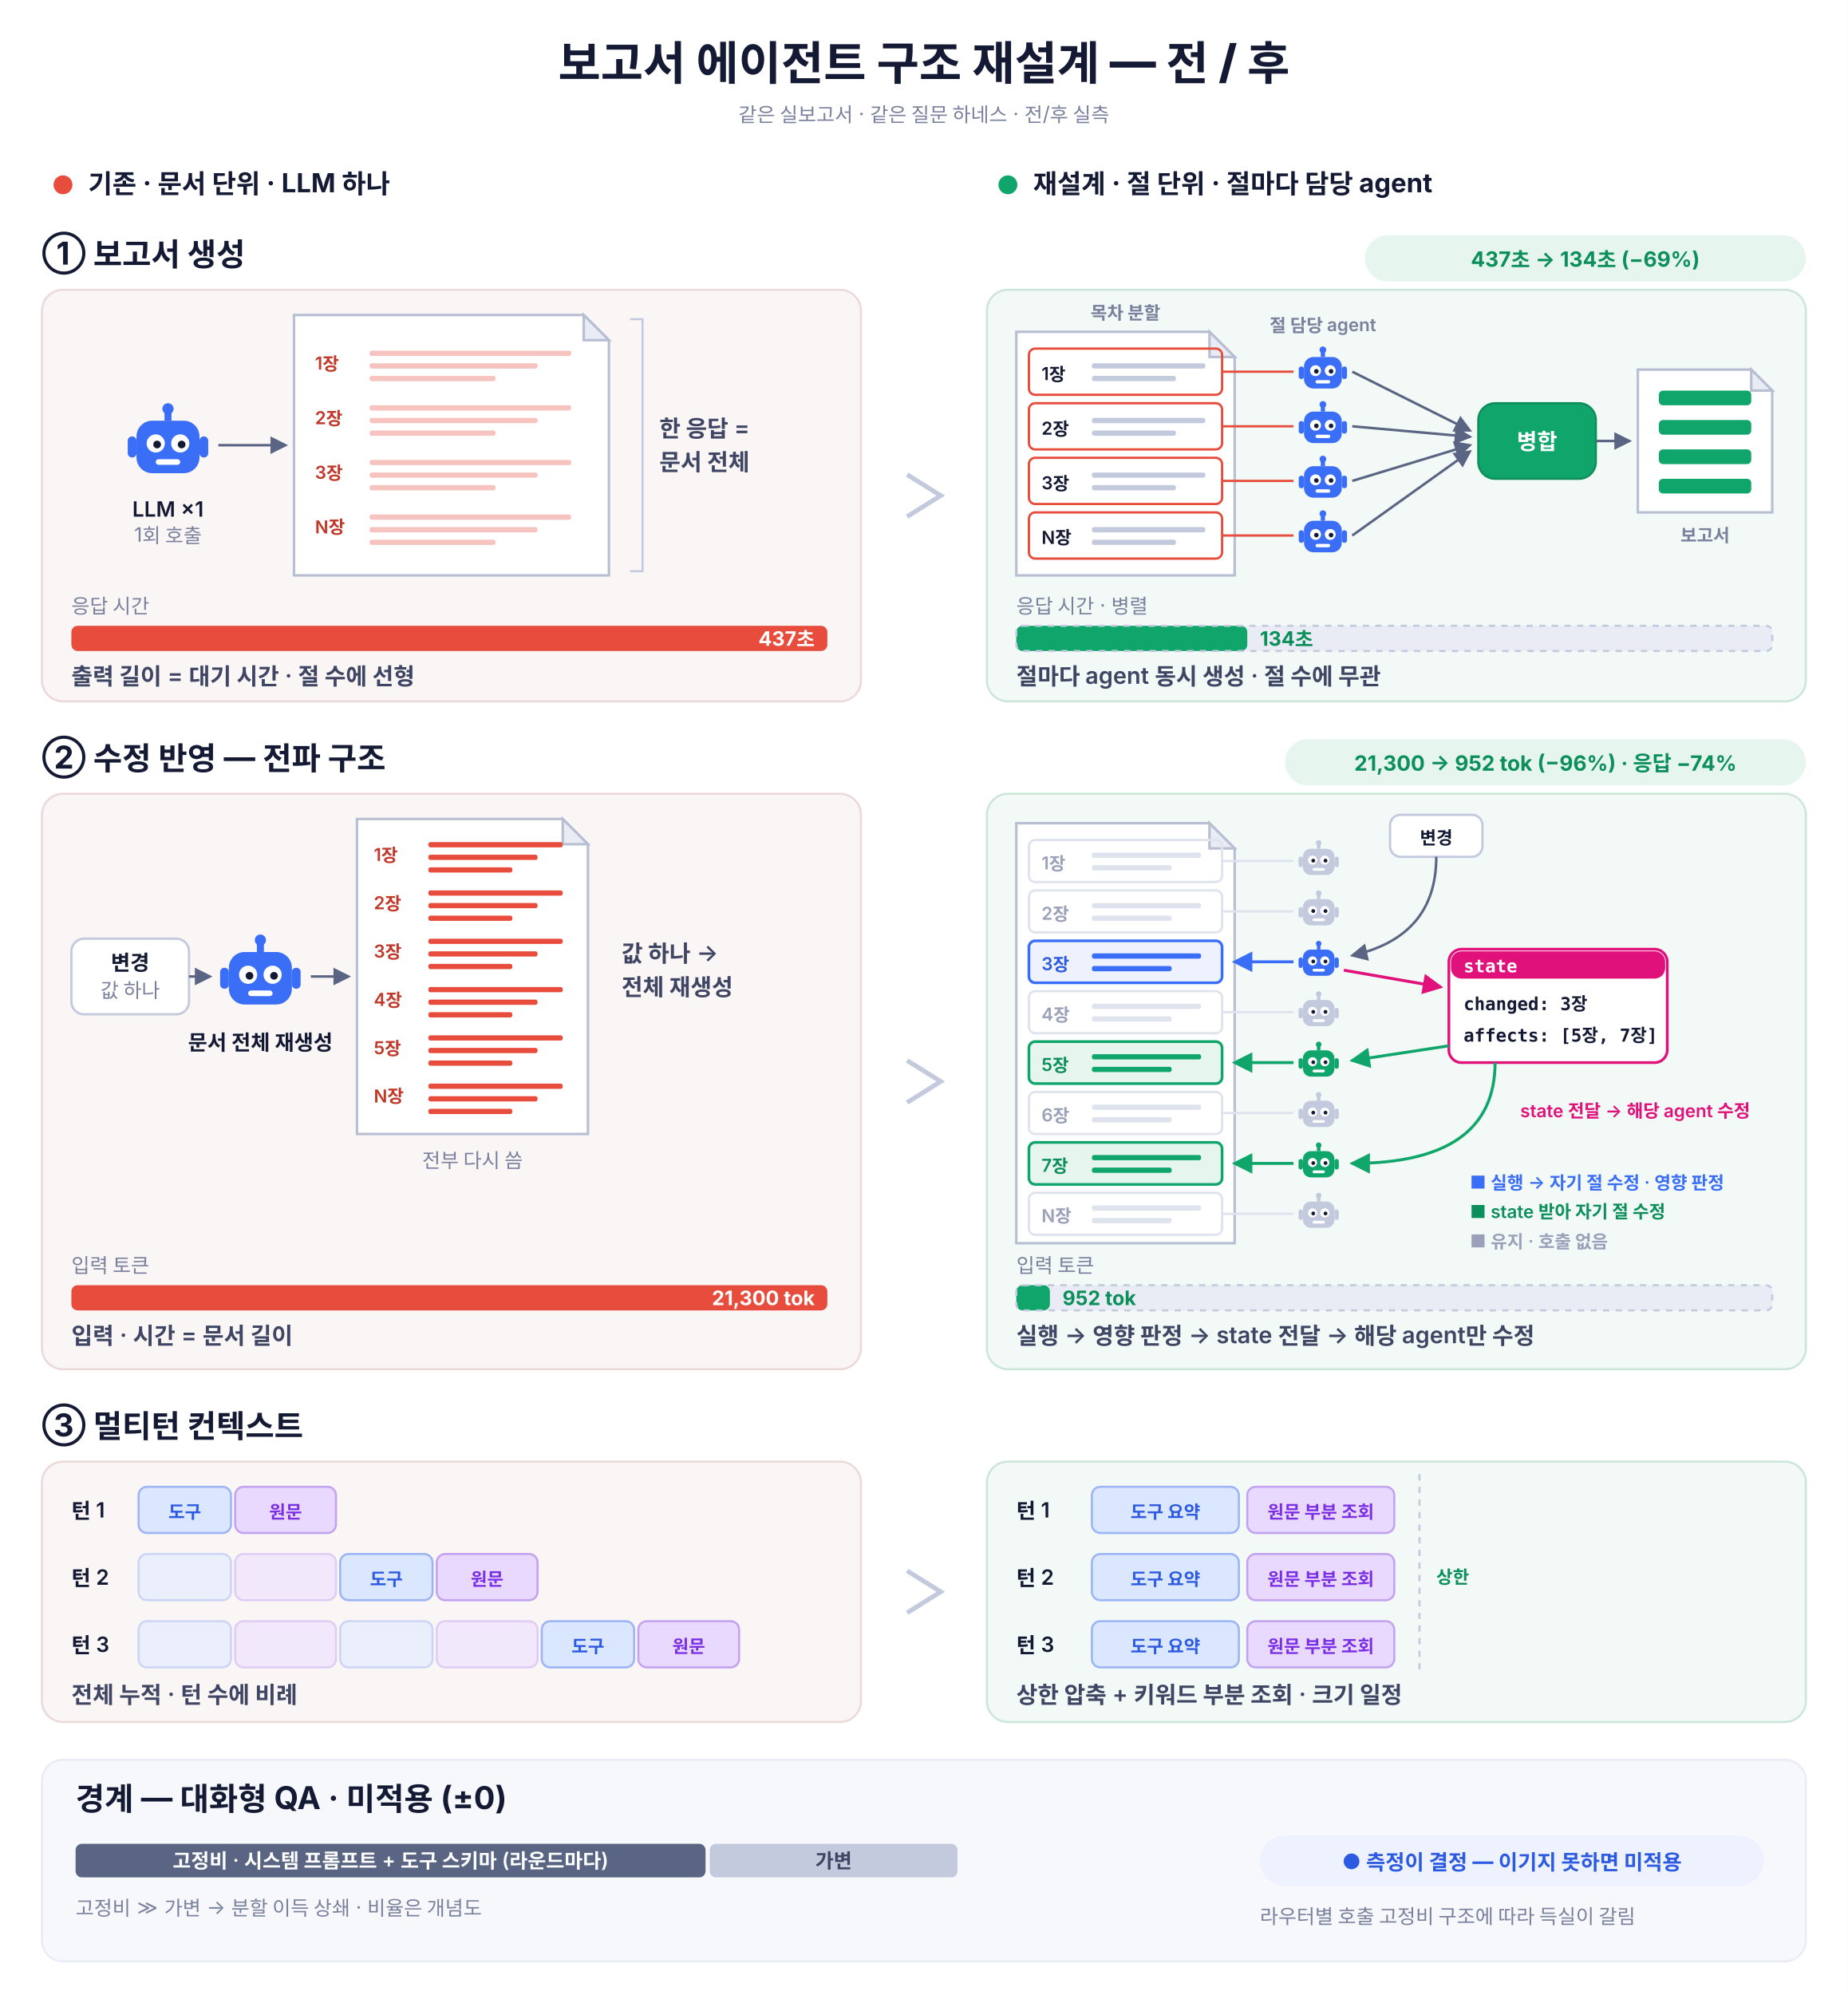
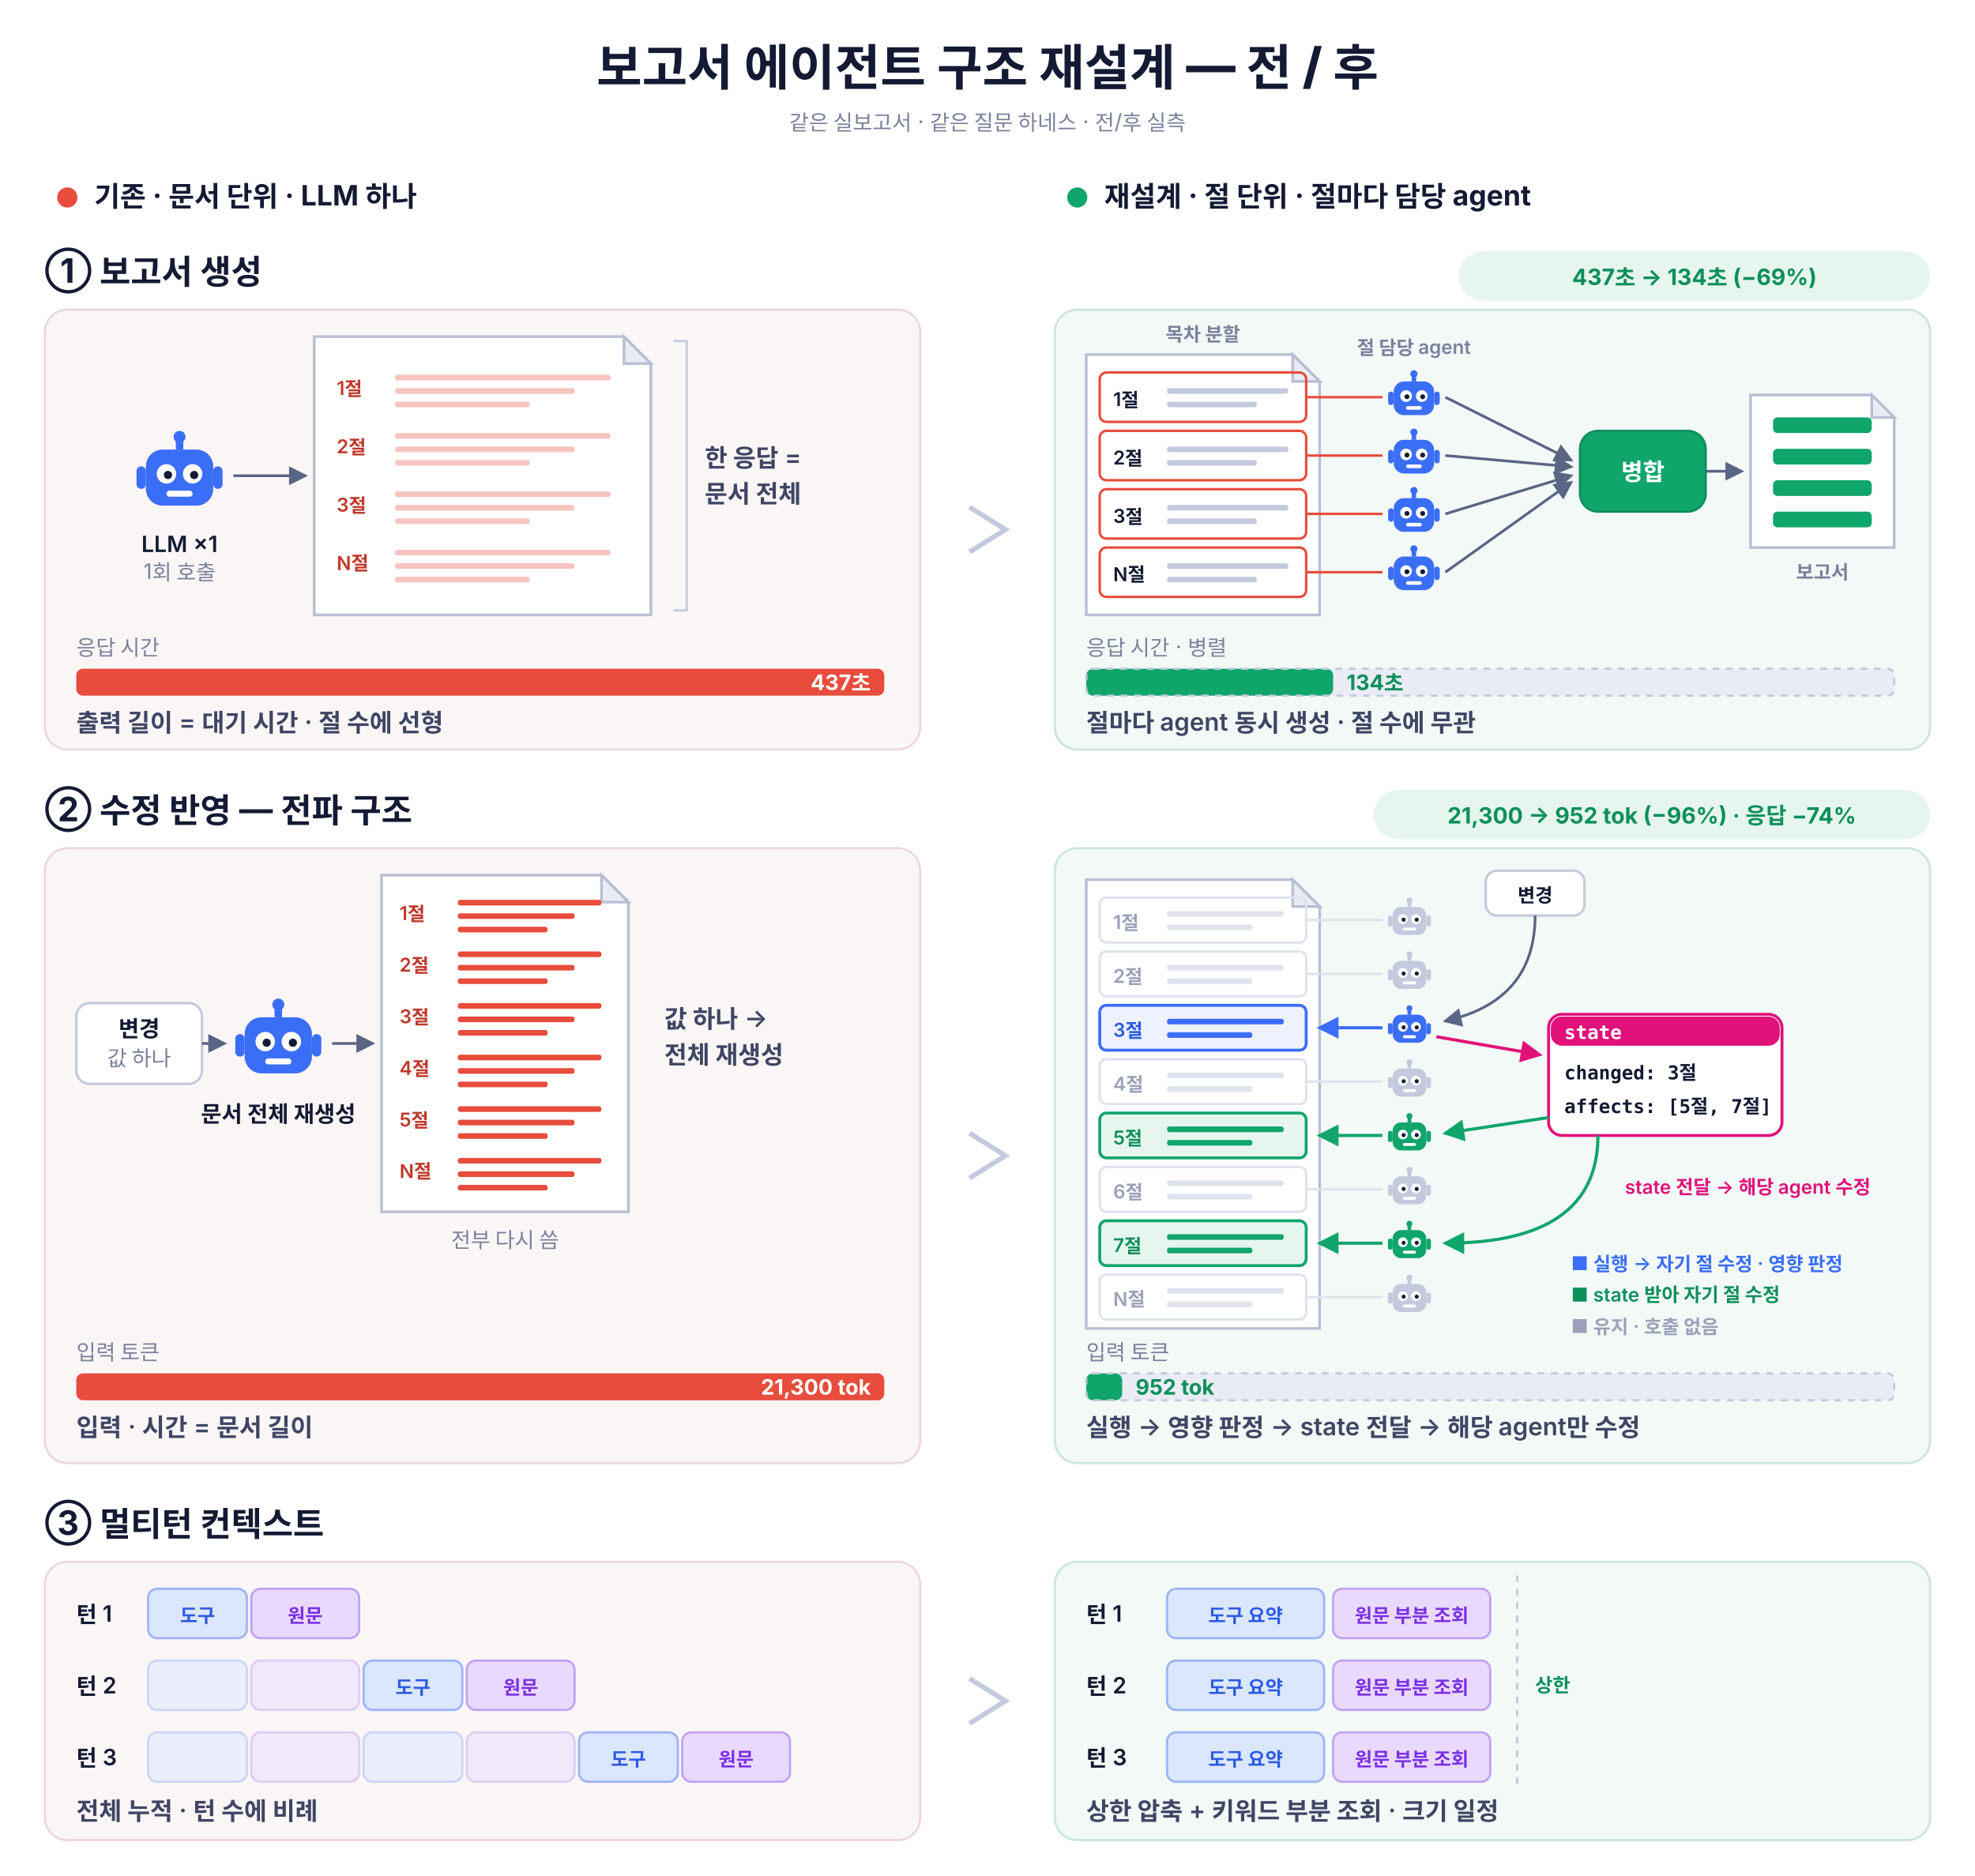
- <svg xmlns="http://www.w3.org/2000/svg" viewBox="0 0 880 950" font-family="-apple-system,'Apple SD Gothic Neo',sans-serif">
+ <svg xmlns="http://www.w3.org/2000/svg" viewBox="0 0 880 836" font-family="-apple-system,'Apple SD Gothic Neo',sans-serif">
  <style>
    .h1{fill:#141a33;font-size:22px;font-weight:800}
    .h2{fill:#141a33;font-size:15px;font-weight:700}
    .col{fill:#141a33;font-size:12.5px;font-weight:700}
    .kw{fill:#3f4664;font-size:11px;font-weight:600}
    .sub{fill:#7a819c;font-size:9.5px}
    .lbl{fill:#fff;font-size:10.5px;font-weight:600}
    .dk{fill:#141a33;font-size:10px;font-weight:600}
    .tiny{font-size:8.5px;font-weight:600}
    .mono{font-family:ui-monospace,Menlo,monospace;font-size:8.5px;font-weight:600}
    .pill{font-size:10px;font-weight:700}
    .before{fill:#fbf6f6;stroke:#ecd9d9}
    .after{fill:#f2f9f6;stroke:#cde6da}
    .box{fill:#fff;stroke:#c4cadd;stroke-width:1.1}
    .page{fill:#fff;stroke:#b8bfd3;stroke-width:1.2}
    .ear{fill:#e9ecf4;stroke:#b8bfd3;stroke-width:1.2}
    .good{fill:#10a56b;stroke:#0d8f5c}
    .keep{fill:#e9ecf4}
    .arrow{stroke:#5a6483;stroke-width:1.2;fill:none;marker-end:url(#a)}
    .ab{stroke:#3b6ef6;stroke-width:1.4;fill:none;marker-end:url(#ab)}
    .ag{stroke:#10a56b;stroke-width:1.4;fill:none;marker-end:url(#ag)}
    .ap{stroke:#e0117a;stroke-width:1.4;fill:none;marker-end:url(#ap)}
    .own{stroke:#e74c3c;stroke-width:1.1;fill:none}
    .idle{stroke:#dfe3ee;stroke-width:1.1;fill:none}
    .chev{stroke:#c4cadd;stroke-width:2.2;fill:none}
    .track{fill:#e9ecf4}
    .ghost{fill:none;stroke:#c4cadd;stroke-dasharray:3 3}
    .tool{fill:#dbe6ff;stroke:#9db4f5}
    .doc{fill:#ead9ff;stroke:#c3a3f0}
  </style>
  <defs>
    <marker id="a" markerWidth="7" markerHeight="7" refX="6" refY="3.5" orient="auto">
      <path d="M0 0L7 3.5L0 7Z" fill="#5a6483" />
    </marker>
    <marker id="ab" markerWidth="7" markerHeight="7" refX="6" refY="3.5" orient="auto">
      <path d="M0 0L7 3.5L0 7Z" fill="#3b6ef6" />
    </marker>
    <marker id="ag" markerWidth="7" markerHeight="7" refX="6" refY="3.5" orient="auto">
      <path d="M0 0L7 3.5L0 7Z" fill="#10a56b" />
    </marker>
    <marker id="ap" markerWidth="7" markerHeight="7" refX="6" refY="3.5" orient="auto">
      <path d="M0 0L7 3.5L0 7Z" fill="#e0117a" />
    </marker>
    <symbol id="bot" viewBox="0 0 24 24">
      <rect x="11" y="1" width="2" height="4" fill="currentColor" />
      <circle cx="12" cy="1.6" r="1.6" fill="currentColor" />
      <rect x="3" y="5" width="18" height="15" rx="4.5" fill="currentColor" />
      <rect x="0.5" y="9.5" width="2.5" height="6" rx="1.2" fill="currentColor" />
      <rect x="21" y="9.5" width="2.5" height="6" rx="1.2" fill="currentColor" />
      <circle cx="8.5" cy="11.5" r="2.6" fill="#fff" />
      <circle cx="15.5" cy="11.5" r="2.6" fill="#fff" />
      <circle cx="8.9" cy="11.8" r="1.1" fill="#141a33" />
      <circle cx="15.9" cy="11.8" r="1.1" fill="#141a33" />
      <rect x="8.5" y="16" width="7" height="1.6" rx=".8" fill="#fff" />
    </symbol>
  </defs>
-   <rect width="880" height="950" fill="#ffffff" />
+   <rect width="880" height="836" fill="#ffffff" />
  <text class="h1" x="440" y="38" text-anchor="middle">보고서 에이전트 구조 재설계 — 전 / 후</text>
  <text class="sub" x="440" y="58" text-anchor="middle">같은 실보고서 · 같은 질문 하네스 · 전/후 실측</text>
  <circle cx="30" cy="88" r="4.5" fill="#e74c3c" />
  <text class="col" x="42" y="92">기존 · 문서 단위 · LLM 하나</text>
  <circle cx="480" cy="88" r="4.5" fill="#10a56b" />
  <text class="col" x="492" y="92">재설계 · 절 단위 · 절마다 담당 agent</text>
  <text class="h2" x="20" y="126">① 보고서 생성</text>
  <rect x="650" y="112" width="210" height="22" rx="11" fill="#e6f6ee" />
  <text class="pill" x="755" y="127" text-anchor="middle" fill="#0d8f5c">437초 → 134초 (−69%)</text>
  <rect class="before" x="20" y="138" width="390" height="196" rx="10" />
  <use href="#bot" x="60" y="192" width="40" height="40" color="#3b6ef6" />
  <text class="dk" x="80" y="246" text-anchor="middle">LLM ×1</text>
  <text class="sub" x="80" y="258" text-anchor="middle">1회 호출</text>
  <path class="arrow" d="M104 212 H136" />
  <path class="page" d="M140 150 H278 L290 162 V274 H140 Z" />
  <path class="ear" d="M278 150 V162 H290 Z" />
-   <text class="tiny" x="150" y="176" fill="#c0392b">1장</text>
+   <text class="tiny" x="150" y="176" fill="#c0392b">1절</text>
  <rect x="176" y="167" width="96" height="2.5" rx="1" fill="#f6c3bf" />
  <rect x="176" y="173" width="80" height="2.5" rx="1" fill="#f6c3bf" />
  <rect x="176" y="179" width="60" height="2.5" rx="1" fill="#f6c3bf" />
-   <text class="tiny" x="150" y="202" fill="#c0392b">2장</text>
+   <text class="tiny" x="150" y="202" fill="#c0392b">2절</text>
  <rect x="176" y="193" width="96" height="2.5" rx="1" fill="#f6c3bf" />
  <rect x="176" y="199" width="80" height="2.5" rx="1" fill="#f6c3bf" />
  <rect x="176" y="205" width="60" height="2.5" rx="1" fill="#f6c3bf" />
-   <text class="tiny" x="150" y="228" fill="#c0392b">3장</text>
+   <text class="tiny" x="150" y="228" fill="#c0392b">3절</text>
  <rect x="176" y="219" width="96" height="2.5" rx="1" fill="#f6c3bf" />
  <rect x="176" y="225" width="80" height="2.5" rx="1" fill="#f6c3bf" />
  <rect x="176" y="231" width="60" height="2.5" rx="1" fill="#f6c3bf" />
-   <text class="tiny" x="150" y="254" fill="#c0392b">N장</text>
+   <text class="tiny" x="150" y="254" fill="#c0392b">N절</text>
  <rect x="176" y="245" width="96" height="2.5" rx="1" fill="#f6c3bf" />
  <rect x="176" y="251" width="80" height="2.5" rx="1" fill="#f6c3bf" />
  <rect x="176" y="257" width="60" height="2.5" rx="1" fill="#f6c3bf" />
  <path d="M300 152 H306 V272 H300" stroke="#c4cadd" fill="none" />
  <text class="kw" x="314" y="208">한 응답 =</text>
  <text class="kw" x="314" y="224">문서 전체</text>
  <text class="sub" x="34" y="292">응답 시간</text>
  <rect class="track" x="34" y="298" width="360" height="12" rx="3" />
  <rect x="34" y="298" width="360" height="12" rx="3" fill="#e74c3c" />
  <text x="388" y="307.5" text-anchor="end" fill="#fff" font-size="9.5" font-weight="700">437초</text>
  <text class="kw" x="34" y="326">출력 길이 = 대기 시간 · 절 수에 선형</text>
  <path class="chev" d="M432 226 L448 236 L432 246" />
  <rect class="after" x="470" y="138" width="390" height="196" rx="10" />
  <text class="tiny" x="536" y="152" text-anchor="middle" fill="#7a819c">목차 분할</text>
  <text class="tiny" x="630" y="158" text-anchor="middle" fill="#7a819c">절 담당 agent</text>
  <path class="page" d="M484 158 H576 L588 170 V274 H484 Z" />
  <path class="ear" d="M576 158 V170 H588 Z" />
  <rect class="own" x="490" y="166" width="92" height="22" rx="3" />
-   <text class="tiny" x="496" y="181" fill="#141a33">1장</text>
+   <text class="tiny" x="496" y="181" fill="#141a33">1절</text>
  <rect x="520" y="173" width="54" height="2.5" rx="1" fill="#c4cadd" />
  <rect x="520" y="179" width="40" height="2.5" rx="1" fill="#c4cadd" />
  <rect class="own" x="490" y="192" width="92" height="22" rx="3" />
-   <text class="tiny" x="496" y="207" fill="#141a33">2장</text>
+   <text class="tiny" x="496" y="207" fill="#141a33">2절</text>
  <rect x="520" y="199" width="54" height="2.5" rx="1" fill="#c4cadd" />
  <rect x="520" y="205" width="40" height="2.5" rx="1" fill="#c4cadd" />
  <rect class="own" x="490" y="218" width="92" height="22" rx="3" />
-   <text class="tiny" x="496" y="233" fill="#141a33">3장</text>
+   <text class="tiny" x="496" y="233" fill="#141a33">3절</text>
  <rect x="520" y="225" width="54" height="2.5" rx="1" fill="#c4cadd" />
  <rect x="520" y="231" width="40" height="2.5" rx="1" fill="#c4cadd" />
  <rect class="own" x="490" y="244" width="92" height="22" rx="3" />
-   <text class="tiny" x="496" y="259" fill="#141a33">N장</text>
+   <text class="tiny" x="496" y="259" fill="#141a33">N절</text>
  <rect x="520" y="251" width="54" height="2.5" rx="1" fill="#c4cadd" />
  <rect x="520" y="257" width="40" height="2.5" rx="1" fill="#c4cadd" />
  <path class="own" d="M582 177 H616" />
  <path class="own" d="M582 203 H616" />
  <path class="own" d="M582 229 H616" />
  <path class="own" d="M582 255 H616" />
  <use href="#bot" x="618" y="165" width="24" height="24" color="#3b6ef6" />
  <use href="#bot" x="618" y="191" width="24" height="24" color="#3b6ef6" />
  <use href="#bot" x="618" y="217" width="24" height="24" color="#3b6ef6" />
  <use href="#bot" x="618" y="243" width="24" height="24" color="#3b6ef6" />
  <path class="arrow" d="M644 177 L700 205" />
  <path class="arrow" d="M644 203 L700 208" />
  <path class="arrow" d="M644 229 L700 212" />
  <path class="arrow" d="M644 255 L700 215" />
  <rect class="good" x="704" y="192" width="56" height="36" rx="8" />
  <text class="lbl" x="732" y="214" text-anchor="middle">병합</text>
  <path class="arrow" d="M760 210 H776" />
  <path class="page" d="M780 176 H834 L844 186 V244 H780 Z" />
  <path class="ear" d="M834 176 V186 H844 Z" />
  <rect x="790" y="186" width="44" height="7" rx="2" fill="#10a56b" />
  <rect x="790" y="200" width="44" height="7" rx="2" fill="#10a56b" />
  <rect x="790" y="214" width="44" height="7" rx="2" fill="#10a56b" />
  <rect x="790" y="228" width="44" height="7" rx="2" fill="#10a56b" />
  <text class="tiny" x="812" y="258" text-anchor="middle" fill="#7a819c">보고서</text>
  <text class="sub" x="484" y="292">응답 시간 · 병렬</text>
  <rect class="track" x="484" y="298" width="360" height="12" rx="3" />
  <rect x="484" y="298" width="110" height="12" rx="3" fill="#10a56b" />
  <rect class="ghost" x="484" y="298" width="360" height="12" rx="3" />
  <text x="600" y="307.5" fill="#0d8f5c" font-size="9.5" font-weight="700">134초</text>
  <text class="kw" x="484" y="326">절마다 agent 동시 생성 · 절 수에 무관</text>
  <text class="h2" x="20" y="366">② 수정 반영 — 전파 구조</text>
  <rect x="612" y="352" width="248" height="22" rx="11" fill="#e6f6ee" />
  <text class="pill" x="736" y="367" text-anchor="middle" fill="#0d8f5c">21,300 → 952 tok (−96%) · 응답 −74%</text>
  <rect class="before" x="20" y="378" width="390" height="274" rx="10" />
  <rect class="box" x="34" y="447" width="56" height="36" rx="6" />
  <text class="dk" x="62" y="462" text-anchor="middle">변경</text>
  <text class="sub" x="62" y="475" text-anchor="middle">값 하나</text>
  <path class="arrow" d="M90 465 H100" />
  <use href="#bot" x="104" y="445" width="40" height="40" color="#3b6ef6" />
  <text class="dk" x="124" y="500" text-anchor="middle">문서 전체 재생성</text>
  <path class="arrow" d="M148 465 H166" />
  <path class="page" d="M170 390 H268 L280 402 V540 H170 Z" />
  <path class="ear" d="M268 390 V402 H280 Z" />
-   <text class="tiny" x="178" y="410" fill="#c0392b">1장</text>
+   <text class="tiny" x="178" y="410" fill="#c0392b">1절</text>
  <rect x="204" y="401" width="64" height="2.5" rx="1" fill="#e74c3c" />
  <rect x="204" y="407" width="52" height="2.5" rx="1" fill="#e74c3c" />
  <rect x="204" y="413" width="40" height="2.5" rx="1" fill="#e74c3c" />
-   <text class="tiny" x="178" y="433" fill="#c0392b">2장</text>
+   <text class="tiny" x="178" y="433" fill="#c0392b">2절</text>
  <rect x="204" y="424" width="64" height="2.5" rx="1" fill="#e74c3c" />
  <rect x="204" y="430" width="52" height="2.5" rx="1" fill="#e74c3c" />
  <rect x="204" y="436" width="40" height="2.5" rx="1" fill="#e74c3c" />
-   <text class="tiny" x="178" y="456" fill="#c0392b">3장</text>
+   <text class="tiny" x="178" y="456" fill="#c0392b">3절</text>
  <rect x="204" y="447" width="64" height="2.5" rx="1" fill="#e74c3c" />
  <rect x="204" y="453" width="52" height="2.5" rx="1" fill="#e74c3c" />
  <rect x="204" y="459" width="40" height="2.5" rx="1" fill="#e74c3c" />
-   <text class="tiny" x="178" y="479" fill="#c0392b">4장</text>
+   <text class="tiny" x="178" y="479" fill="#c0392b">4절</text>
  <rect x="204" y="470" width="64" height="2.5" rx="1" fill="#e74c3c" />
  <rect x="204" y="476" width="52" height="2.5" rx="1" fill="#e74c3c" />
  <rect x="204" y="482" width="40" height="2.5" rx="1" fill="#e74c3c" />
-   <text class="tiny" x="178" y="502" fill="#c0392b">5장</text>
+   <text class="tiny" x="178" y="502" fill="#c0392b">5절</text>
  <rect x="204" y="493" width="64" height="2.5" rx="1" fill="#e74c3c" />
  <rect x="204" y="499" width="52" height="2.5" rx="1" fill="#e74c3c" />
  <rect x="204" y="505" width="40" height="2.5" rx="1" fill="#e74c3c" />
-   <text class="tiny" x="178" y="525" fill="#c0392b">N장</text>
+   <text class="tiny" x="178" y="525" fill="#c0392b">N절</text>
  <rect x="204" y="516" width="64" height="2.5" rx="1" fill="#e74c3c" />
  <rect x="204" y="522" width="52" height="2.5" rx="1" fill="#e74c3c" />
  <rect x="204" y="528" width="40" height="2.5" rx="1" fill="#e74c3c" />
  <text class="sub" x="225" y="556" text-anchor="middle">전부 다시 씀</text>
  <text class="kw" x="296" y="458">값 하나 →</text>
  <text class="kw" x="296" y="474">전체 재생성</text>
  <text class="sub" x="34" y="606">입력 토큰</text>
  <rect class="track" x="34" y="612" width="360" height="12" rx="3" />
  <rect x="34" y="612" width="360" height="12" rx="3" fill="#e74c3c" />
  <text x="388" y="621.5" text-anchor="end" fill="#fff" font-size="9.5" font-weight="700">21,300 tok</text>
  <text class="kw" x="34" y="640">입력 · 시간 = 문서 길이</text>
  <path class="chev" d="M432 505 L448 515 L432 525" />
  <rect class="after" x="470" y="378" width="390" height="274" rx="10" />
  <path class="page" d="M484 392 H576 L588 404 V592 H484 Z" />
  <path class="ear" d="M576 392 V404 H588 Z" />
  <rect class="idle" x="490" y="400" width="92" height="20" rx="3" />
-   <text class="tiny" x="496" y="414" fill="#9aa1b8">1장</text>
+   <text class="tiny" x="496" y="414" fill="#9aa1b8">1절</text>
  <rect x="520" y="406" width="52" height="2.5" rx="1" fill="#dfe3ee" />
  <rect x="520" y="412" width="38" height="2.5" rx="1" fill="#dfe3ee" />
  <rect class="idle" x="490" y="424" width="92" height="20" rx="3" />
-   <text class="tiny" x="496" y="438" fill="#9aa1b8">2장</text>
+   <text class="tiny" x="496" y="438" fill="#9aa1b8">2절</text>
  <rect x="520" y="430" width="52" height="2.5" rx="1" fill="#dfe3ee" />
  <rect x="520" y="436" width="38" height="2.5" rx="1" fill="#dfe3ee" />
  <rect x="490" y="448" width="92" height="20" rx="3" fill="#eef2ff" stroke="#3b6ef6" stroke-width="1.3" />
-   <text class="tiny" x="496" y="462" fill="#2c5ae0">3장</text>
+   <text class="tiny" x="496" y="462" fill="#2c5ae0">3절</text>
  <rect x="520" y="454" width="52" height="2.5" rx="1" fill="#3b6ef6" />
  <rect x="520" y="460" width="38" height="2.5" rx="1" fill="#3b6ef6" />
  <rect class="idle" x="490" y="472" width="92" height="20" rx="3" />
-   <text class="tiny" x="496" y="486" fill="#9aa1b8">4장</text>
+   <text class="tiny" x="496" y="486" fill="#9aa1b8">4절</text>
  <rect x="520" y="478" width="52" height="2.5" rx="1" fill="#dfe3ee" />
  <rect x="520" y="484" width="38" height="2.5" rx="1" fill="#dfe3ee" />
  <rect x="490" y="496" width="92" height="20" rx="3" fill="#e6f6ee" stroke="#10a56b" stroke-width="1.3" />
-   <text class="tiny" x="496" y="510" fill="#0d8f5c">5장</text>
+   <text class="tiny" x="496" y="510" fill="#0d8f5c">5절</text>
  <rect x="520" y="502" width="52" height="2.5" rx="1" fill="#10a56b" />
  <rect x="520" y="508" width="38" height="2.5" rx="1" fill="#10a56b" />
  <rect class="idle" x="490" y="520" width="92" height="20" rx="3" />
-   <text class="tiny" x="496" y="534" fill="#9aa1b8">6장</text>
+   <text class="tiny" x="496" y="534" fill="#9aa1b8">6절</text>
  <rect x="520" y="526" width="52" height="2.5" rx="1" fill="#dfe3ee" />
  <rect x="520" y="532" width="38" height="2.5" rx="1" fill="#dfe3ee" />
  <rect x="490" y="544" width="92" height="20" rx="3" fill="#e6f6ee" stroke="#10a56b" stroke-width="1.3" />
-   <text class="tiny" x="496" y="558" fill="#0d8f5c">7장</text>
+   <text class="tiny" x="496" y="558" fill="#0d8f5c">7절</text>
  <rect x="520" y="550" width="52" height="2.5" rx="1" fill="#10a56b" />
  <rect x="520" y="556" width="38" height="2.5" rx="1" fill="#10a56b" />
  <rect class="idle" x="490" y="568" width="92" height="20" rx="3" />
-   <text class="tiny" x="496" y="582" fill="#9aa1b8">N장</text>
+   <text class="tiny" x="496" y="582" fill="#9aa1b8">N절</text>
  <rect x="520" y="574" width="52" height="2.5" rx="1" fill="#dfe3ee" />
  <rect x="520" y="580" width="38" height="2.5" rx="1" fill="#dfe3ee" />
  <path class="idle" d="M582 410 H616" />
  <path class="idle" d="M582 434 H616" />
  <path class="idle" d="M582 482 H616" />
  <path class="idle" d="M582 530 H616" />
  <path class="idle" d="M582 578 H616" />
  <path class="ab" d="M616 458 H588" />
  <path class="ag" d="M616 506 H588" />
  <path class="ag" d="M616 554 H588" />
  <use href="#bot" x="618" y="400" width="20" height="20" color="#c4cadd" />
  <use href="#bot" x="618" y="424" width="20" height="20" color="#c4cadd" />
  <use href="#bot" x="618" y="448" width="20" height="20" color="#3b6ef6" />
  <use href="#bot" x="618" y="472" width="20" height="20" color="#c4cadd" />
  <use href="#bot" x="618" y="496" width="20" height="20" color="#10a56b" />
  <use href="#bot" x="618" y="520" width="20" height="20" color="#c4cadd" />
  <use href="#bot" x="618" y="544" width="20" height="20" color="#10a56b" />
  <use href="#bot" x="618" y="568" width="20" height="20" color="#c4cadd" />
  <rect class="box" x="662" y="388" width="44" height="20" rx="5" />
  <text class="tiny" x="684" y="402" text-anchor="middle" fill="#141a33">변경</text>
  <path class="arrow" d="M684 408 Q684 446 644 455" />
  <path class="ap" d="M640 462 L686 470" />
  <rect x="690" y="452" width="104" height="54" rx="6" fill="#fff" stroke="#e0117a" stroke-width="1.3" />
  <rect x="691" y="453" width="102" height="13" rx="5" fill="#e0117a" />
  <text class="mono" x="697" y="463" fill="#fff">state</text>
-   <text class="mono" x="697" y="481" fill="#141a33">changed: 3장</text>
-   <text class="mono" x="697" y="496" fill="#141a33">affects: [5장, 7장]</text>
+   <text class="mono" x="697" y="481" fill="#141a33">changed: 3절</text>
+   <text class="mono" x="697" y="496" fill="#141a33">affects: [5절, 7절]</text>
  <path class="ag" d="M690 498 L644 505" />
  <path class="ag" d="M712 506 Q712 554 644 554" />
  <text class="tiny" x="724" y="532" fill="#e0117a">state 전달 → 해당 agent 수정</text>
  <text class="tiny" x="700" y="566" fill="#3b6ef6">■ 실행 → 자기 절 수정 · 영향 판정</text>
  <text class="tiny" x="700" y="580" fill="#0d8f5c">■ state 받아 자기 절 수정</text>
  <text class="tiny" x="700" y="594" fill="#9aa1b8">■ 유지 · 호출 없음</text>
  <text class="sub" x="484" y="606">입력 토큰</text>
  <rect class="track" x="484" y="612" width="360" height="12" rx="3" />
  <rect x="484" y="612" width="16" height="12" rx="3" fill="#10a56b" />
  <rect class="ghost" x="484" y="612" width="360" height="12" rx="3" />
  <text x="506" y="621.5" fill="#0d8f5c" font-size="9.5" font-weight="700">952 tok</text>
  <text class="kw" x="484" y="640">실행 → 영향 판정 → state 전달 → 해당 agent만 수정</text>
  <text class="h2" x="20" y="684">③ 멀티턴 컨텍스트</text>
  <rect class="before" x="20" y="696" width="390" height="124" rx="10" />
  <text class="dk" x="34" y="723">턴 1</text>
  <rect class="tool" x="66" y="708" width="44" height="22" rx="4" />
  <text class="tiny" x="88" y="723" text-anchor="middle" fill="#2c5ae0">도구</text>
  <rect class="doc" x="112" y="708" width="48" height="22" rx="4" />
  <text class="tiny" x="136" y="723" text-anchor="middle" fill="#7a2fe4">원문</text>
  <text class="dk" x="34" y="755">턴 2</text>
  <g opacity=".5">
    <rect class="tool" x="66" y="740" width="44" height="22" rx="4" />
    <rect class="doc" x="112" y="740" width="48" height="22" rx="4" />
  </g>
  <rect class="tool" x="162" y="740" width="44" height="22" rx="4" />
  <text class="tiny" x="184" y="755" text-anchor="middle" fill="#2c5ae0">도구</text>
  <rect class="doc" x="208" y="740" width="48" height="22" rx="4" />
  <text class="tiny" x="232" y="755" text-anchor="middle" fill="#7a2fe4">원문</text>
  <text class="dk" x="34" y="787">턴 3</text>
  <g opacity=".5">
    <rect class="tool" x="66" y="772" width="44" height="22" rx="4" />
    <rect class="doc" x="112" y="772" width="48" height="22" rx="4" />
    <rect class="tool" x="162" y="772" width="44" height="22" rx="4" />
    <rect class="doc" x="208" y="772" width="48" height="22" rx="4" />
  </g>
  <rect class="tool" x="258" y="772" width="44" height="22" rx="4" />
  <text class="tiny" x="280" y="787" text-anchor="middle" fill="#2c5ae0">도구</text>
  <rect class="doc" x="304" y="772" width="48" height="22" rx="4" />
  <text class="tiny" x="328" y="787" text-anchor="middle" fill="#7a2fe4">원문</text>
  <text class="kw" x="34" y="811">전체 누적 · 턴 수에 비례</text>
  <path class="chev" d="M432 748 L448 758 L432 768" />
  <rect class="after" x="470" y="696" width="390" height="124" rx="10" />
  <text class="dk" x="484" y="723">턴 1</text>
  <rect class="tool" x="520" y="708" width="70" height="22" rx="4" />
  <text class="tiny" x="555" y="723" text-anchor="middle" fill="#2c5ae0">도구 요약</text>
  <rect class="doc" x="594" y="708" width="70" height="22" rx="4" />
  <text class="tiny" x="629" y="723" text-anchor="middle" fill="#7a2fe4">원문 부분 조회</text>
  <text class="dk" x="484" y="755">턴 2</text>
  <rect class="tool" x="520" y="740" width="70" height="22" rx="4" />
  <text class="tiny" x="555" y="755" text-anchor="middle" fill="#2c5ae0">도구 요약</text>
  <rect class="doc" x="594" y="740" width="70" height="22" rx="4" />
  <text class="tiny" x="629" y="755" text-anchor="middle" fill="#7a2fe4">원문 부분 조회</text>
  <text class="dk" x="484" y="787">턴 3</text>
  <rect class="tool" x="520" y="772" width="70" height="22" rx="4" />
  <text class="tiny" x="555" y="787" text-anchor="middle" fill="#2c5ae0">도구 요약</text>
  <rect class="doc" x="594" y="772" width="70" height="22" rx="4" />
  <text class="tiny" x="629" y="787" text-anchor="middle" fill="#7a2fe4">원문 부분 조회</text>
  <path class="ghost" d="M676 702 V798" stroke="#10a56b" />
  <text class="tiny" x="684" y="754" fill="#0d8f5c">상한</text>
  <text class="kw" x="484" y="811">상한 압축 + 키워드 부분 조회 · 크기 일정</text>
-   <rect x="20" y="838" width="840" height="96" rx="10" fill="#f7f8fc" stroke="#e9ecf4" />
-   <text class="h2" x="36" y="862">경계 — 대화형 QA · 미적용 (±0)</text>
-   <rect x="36" y="878" width="300" height="16" rx="3" fill="#5a6483" />
-   <text x="186" y="889.5" text-anchor="middle" fill="#fff" font-size="9.5" font-weight="600">고정비 · 시스템 프롬프트 + 도구 스키마 (라운드마다)</text>
-   <rect x="338" y="878" width="118" height="16" rx="3" fill="#c4cadd" />
-   <text x="397" y="889.5" text-anchor="middle" fill="#3f4664" font-size="9.5" font-weight="600">가변</text>
-   <text class="sub" x="36" y="912">고정비 ≫ 가변 → 분할 이득 상쇄 · 비율은 개념도</text>
-   <rect x="600" y="874" width="240" height="24" rx="12" fill="#eef2ff" />
-   <text class="pill" x="720" y="890" text-anchor="middle" fill="#2c5ae0">● 측정이 결정 — 이기지 못하면 미적용</text>
-   <text class="sub" x="600" y="916">라우터별 호출 고정비 구조에 따라 득실이 갈림</text>
</svg>
